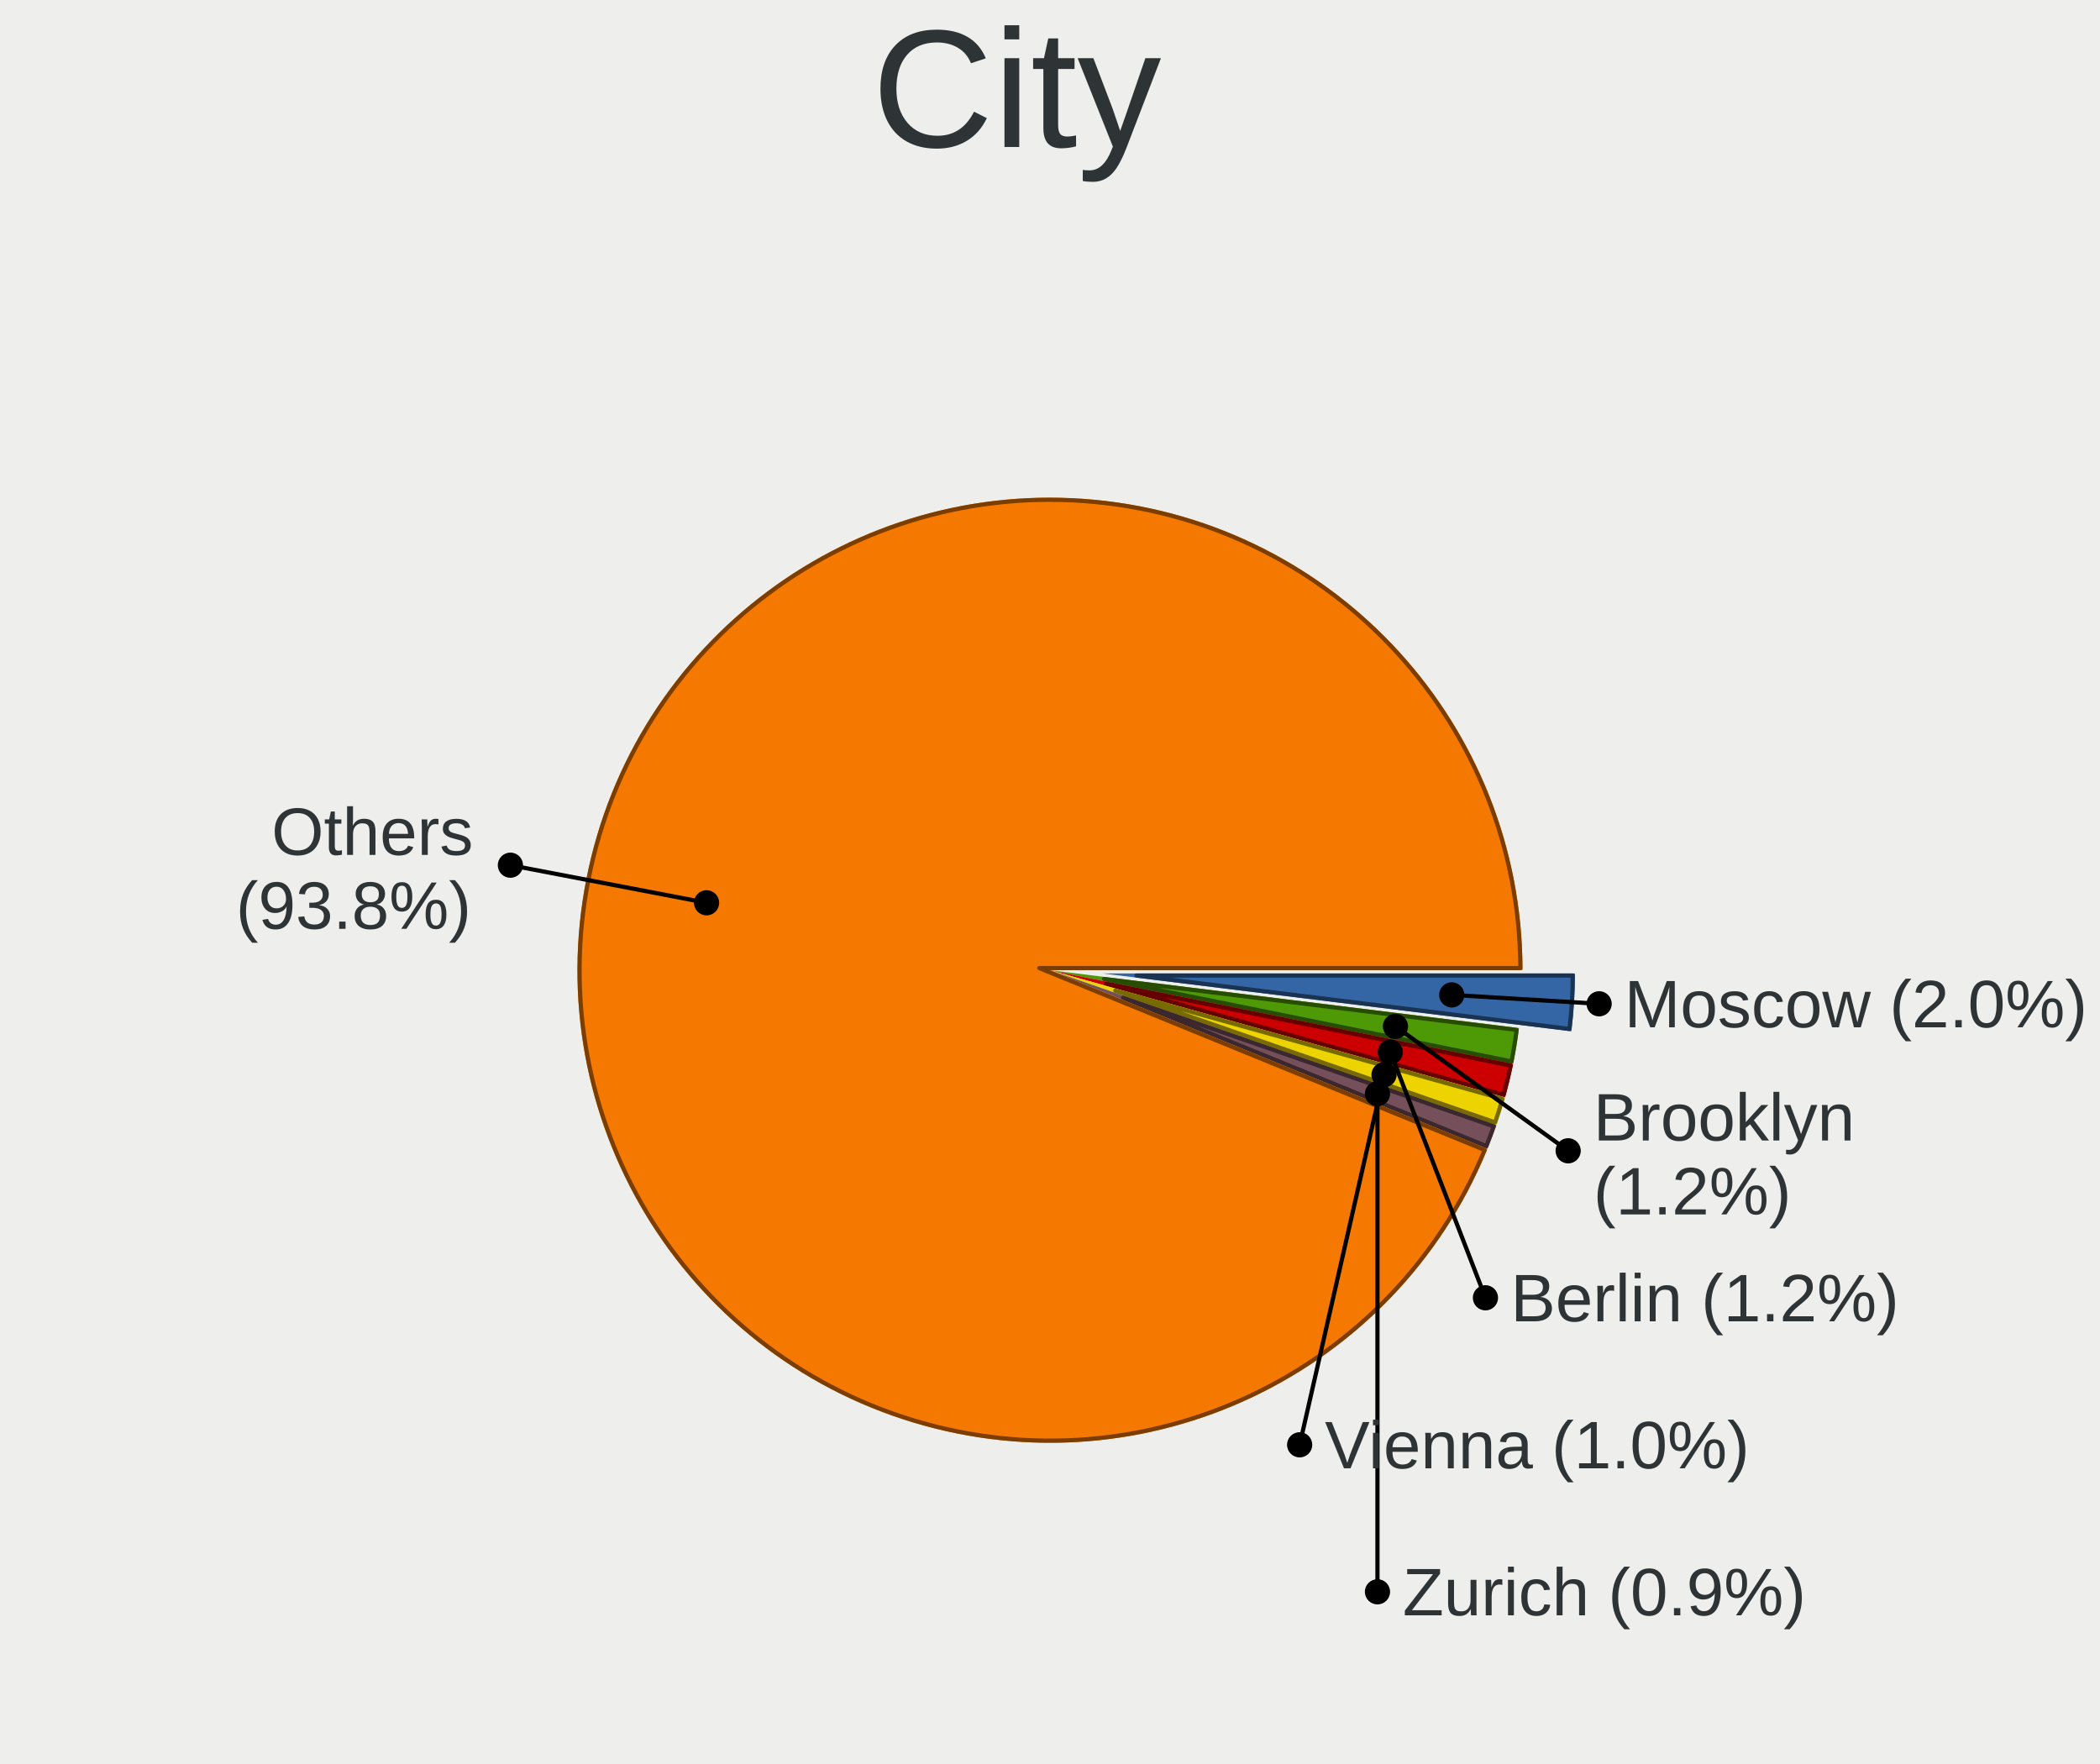
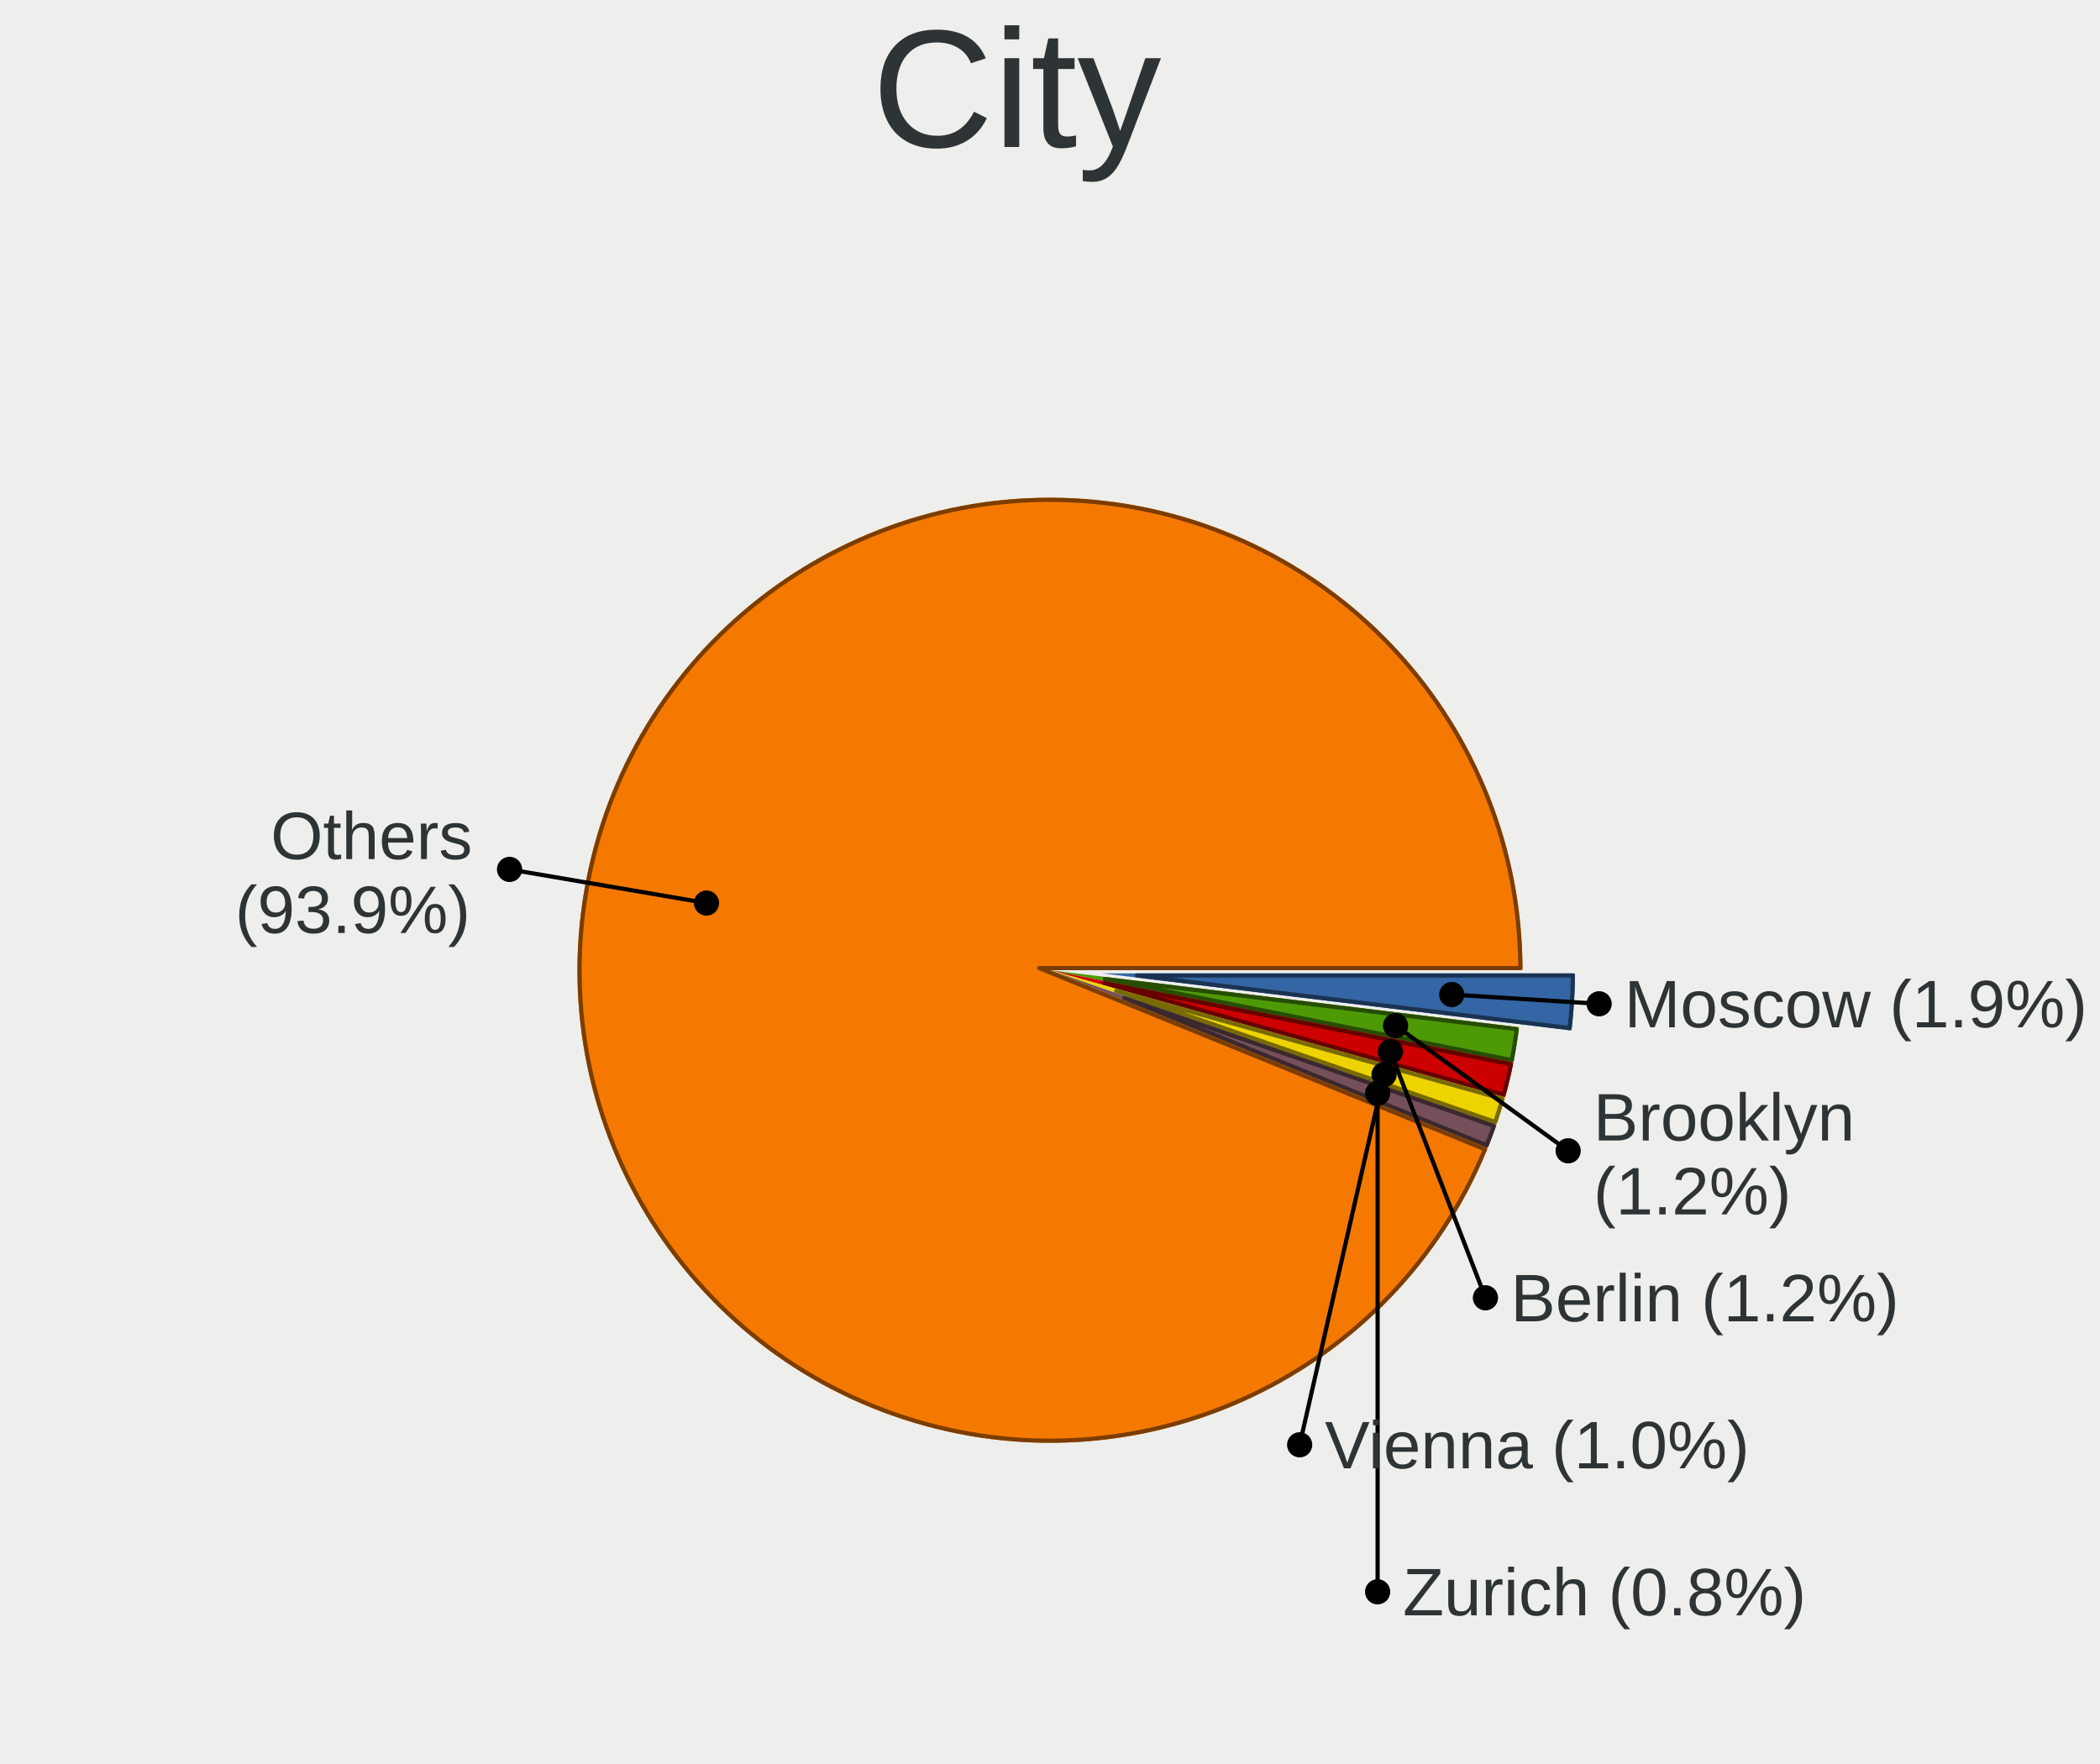
<svg xmlns="http://www.w3.org/2000/svg" width="500" height="420" version="1.0" id="ezcGraph">
  <defs />
  <g id="ezcGraphChart" color-rendering="optimizeQuality" shape-rendering="geometricPrecision" text-rendering="optimizeLegibility">
    <path d=" M 0,420 L 0,0 L 500,0 L 500,420 L 0,420 z " style="fill: #eeeeec; fill-opacity: 1.00; stroke: none;" id="ezcGraphPolygon_1" />
    <path d=" M 0,42 L 0,0 L 500,0 L 500,42 L 0,42 z " style="fill: #000000; fill-opacity: 0.00; stroke: none;" id="ezcGraphPolygon_2" />
-     <path d="M 262.48,231.77 L 374.98,231.77 A 112.50,112.50 0 0,1 374.13,245.55 z" style="fill: #3465a4; fill-opacity: 1.00; stroke: none;" id="ezcGraphCircleSector_4" />
-     <path d="M 270.61,232.27 L 374.48,232.27 A 112.00,112.00 0 0,1 373.69,244.99 z" style="fill: none; stroke: #1a3352; stroke-width: 1; stroke-opacity: 1.00; stroke-linecap: round; stroke-linejoin: round;" id="ezcGraphCircleSector_5" />
-     <path d="M 250.00,231.00 L 361.65,244.78 A 112.50,112.50 0 0,1 360.27,253.30 z" style="fill: #4e9a06; fill-opacity: 1.00; stroke: none;" id="ezcGraphCircleSector_6" />
-     <path d="M 262.86,233.09 L 361.10,245.22 A 112.00,112.00 0 0,1 359.88,252.72 z" style="fill: none; stroke: #274d03; stroke-width: 1; stroke-opacity: 1.00; stroke-linecap: round; stroke-linejoin: round;" id="ezcGraphCircleSector_7" />
-     <path d="M 250.00,231.00 L 360.27,253.30 A 112.50,112.50 0 0,1 358.35,261.28 z" style="fill: #cc0000; fill-opacity: 1.00; stroke: none;" id="ezcGraphCircleSector_8" />
-     <path d="M 263.34,234.21 L 359.68,253.70 A 112.00,112.00 0 0,1 358.00,260.66 z" style="fill: none; stroke: #660000; stroke-width: 1; stroke-opacity: 1.00; stroke-linecap: round; stroke-linejoin: round;" id="ezcGraphCircleSector_9" />
-     <path d="M 250.00,231.00 L 358.35,261.28 A 112.50,112.50 0 0,1 356.29,267.87 z" style="fill: #edd400; fill-opacity: 1.00; stroke: none;" id="ezcGraphCircleSector_10" />
-     <path d="M 265.54,235.86 L 357.73,261.63 A 112.00,112.00 0 0,1 355.98,267.24 z" style="fill: none; stroke: #776a00; stroke-width: 1; stroke-opacity: 1.00; stroke-linecap: round; stroke-linejoin: round;" id="ezcGraphCircleSector_11" />
-     <path d="M 250.00,231.00 L 356.29,267.87 A 112.50,112.50 0 0,1 354.15,273.53 z" style="fill: #75505b; fill-opacity: 1.00; stroke: none;" id="ezcGraphCircleSector_12" />
-     <path d="M 267.41,237.57 L 355.65,268.18 A 112.00,112.00 0 0,1 353.88,272.88 z" style="fill: none; stroke: #3b282e; stroke-width: 1; stroke-opacity: 1.00; stroke-linecap: round; stroke-linejoin: round;" id="ezcGraphCircleSector_13" />
-     <path d="M 250.00,231.00 L 354.15,273.53 A 112.50,112.50 0 1,1 362.50,231.00 z" style="fill: #f57900; fill-opacity: 1.00; stroke: none;" id="ezcGraphCircleSector_14" />
-     <path d="M 247.45,230.50 L 353.50,273.80 A 112.00,112.00 0 1,1 362.00,230.50 z" style="fill: none; stroke: #7b3d00; stroke-width: 1; stroke-opacity: 1.00; stroke-linecap: round; stroke-linejoin: round;" id="ezcGraphCircleSector_15" />
-     <path d=" M 168.227,214.948 L 121.525,206" style="fill: none; stroke: #000000; stroke-width: 1; stroke-opacity: 1.00; stroke-linecap: round; stroke-linejoin: round;" id="ezcGraphLine_16" />
-     <ellipse cx="168.227" cy="214.948" rx="3" ry="3" style="fill: #000000; fill-opacity: 1.00; stroke: none;" id="ezcGraphCircle_17" />
-     <ellipse cx="121.525" cy="206" rx="3" ry="3" style="fill: #000000; fill-opacity: 1.00; stroke: none;" id="ezcGraphCircle_18" />
-     <path d=" M 345.653,236.882 L 380.744,239" style="fill: none; stroke: #000000; stroke-width: 1; stroke-opacity: 1.00; stroke-linecap: round; stroke-linejoin: round;" id="ezcGraphLine_20" />
-     <ellipse cx="345.653" cy="236.882" rx="3" ry="3" style="fill: #000000; fill-opacity: 1.00; stroke: none;" id="ezcGraphCircle_21" />
+     <path d="M 262.48,231.76 L 374.98,231.76 A 112.50,112.50 0 0,1 374.15,245.35 z" style="fill: #3465a4; fill-opacity: 1.00; stroke: none;" id="ezcGraphCircleSector_4" />
+     <path d="M 270.72,232.26 L 374.48,232.26 A 112.00,112.00 0 0,1 373.72,244.79 z" style="fill: none; stroke: #1a3352; stroke-width: 1; stroke-opacity: 1.00; stroke-linecap: round; stroke-linejoin: round;" id="ezcGraphCircleSector_5" />
+     <path d="M 250.00,231.00 L 361.68,244.59 A 112.50,112.50 0 0,1 360.33,253.00 z" style="fill: #4e9a06; fill-opacity: 1.00; stroke: none;" id="ezcGraphCircleSector_6" />
+     <path d="M 263.05,233.09 L 361.12,245.03 A 112.00,112.00 0 0,1 359.94,252.41 z" style="fill: none; stroke: #274d03; stroke-width: 1; stroke-opacity: 1.00; stroke-linecap: round; stroke-linejoin: round;" id="ezcGraphCircleSector_7" />
+     <path d="M 250.00,231.00 L 360.33,253.00 A 112.50,112.50 0 0,1 358.35,261.28 z" style="fill: #cc0000; fill-opacity: 1.00; stroke: none;" id="ezcGraphCircleSector_8" />
+     <path d="M 262.85,234.07 L 359.74,253.39 A 112.00,112.00 0 0,1 358.00,260.66 z" style="fill: none; stroke: #660000; stroke-width: 1; stroke-opacity: 1.00; stroke-linecap: round; stroke-linejoin: round;" id="ezcGraphCircleSector_9" />
+     <path d="M 250.00,231.00 L 358.35,261.28 A 112.50,112.50 0 0,1 356.32,267.78 z" style="fill: #edd400; fill-opacity: 1.00; stroke: none;" id="ezcGraphCircleSector_10" />
+     <path d="M 265.76,235.92 L 357.73,261.63 A 112.00,112.00 0 0,1 356.01,267.15 z" style="fill: none; stroke: #776a00; stroke-width: 1; stroke-opacity: 1.00; stroke-linecap: round; stroke-linejoin: round;" id="ezcGraphCircleSector_11" />
+     <path d="M 250.00,231.00 L 356.32,267.78 A 112.50,112.50 0 0,1 354.22,273.36 z" style="fill: #75505b; fill-opacity: 1.00; stroke: none;" id="ezcGraphCircleSector_12" />
+     <path d="M 267.67,237.64 L 355.68,268.09 A 112.00,112.00 0 0,1 353.94,272.71 z" style="fill: none; stroke: #3b282e; stroke-width: 1; stroke-opacity: 1.00; stroke-linecap: round; stroke-linejoin: round;" id="ezcGraphCircleSector_13" />
+     <path d="M 250.00,231.00 L 354.22,273.36 A 112.50,112.50 0 1,1 362.50,231.00 z" style="fill: #f57900; fill-opacity: 1.00; stroke: none;" id="ezcGraphCircleSector_14" />
+     <path d="M 247.44,230.50 L 353.57,273.64 A 112.00,112.00 0 1,1 362.00,230.50 z" style="fill: none; stroke: #7b3d00; stroke-width: 1; stroke-opacity: 1.00; stroke-linecap: round; stroke-linejoin: round;" id="ezcGraphCircleSector_15" />
+     <path d=" M 168.214,215.013 L 121.326,207" style="fill: none; stroke: #000000; stroke-width: 1; stroke-opacity: 1.00; stroke-linecap: round; stroke-linejoin: round;" id="ezcGraphLine_16" />
+     <ellipse cx="168.214" cy="215.013" rx="3" ry="3" style="fill: #000000; fill-opacity: 1.00; stroke: none;" id="ezcGraphCircle_17" />
+     <ellipse cx="121.326" cy="207" rx="3" ry="3" style="fill: #000000; fill-opacity: 1.00; stroke: none;" id="ezcGraphCircle_18" />
+     <path d=" M 345.658,236.8 L 380.744,239" style="fill: none; stroke: #000000; stroke-width: 1; stroke-opacity: 1.00; stroke-linecap: round; stroke-linejoin: round;" id="ezcGraphLine_20" />
+     <ellipse cx="345.658" cy="236.8" rx="3" ry="3" style="fill: #000000; fill-opacity: 1.00; stroke: none;" id="ezcGraphCircle_21" />
    <ellipse cx="380.744" cy="239" rx="3" ry="3" style="fill: #000000; fill-opacity: 1.00; stroke: none;" id="ezcGraphCircle_22" />
-     <path d=" M 332.253,244.376 L 373.371,274" style="fill: none; stroke: #000000; stroke-width: 1; stroke-opacity: 1.00; stroke-linecap: round; stroke-linejoin: round;" id="ezcGraphLine_24" />
-     <ellipse cx="332.253" cy="244.376" rx="3" ry="3" style="fill: #000000; fill-opacity: 1.00; stroke: none;" id="ezcGraphCircle_25" />
+     <path d=" M 332.283,244.192 L 373.371,274" style="fill: none; stroke: #000000; stroke-width: 1; stroke-opacity: 1.00; stroke-linecap: round; stroke-linejoin: round;" id="ezcGraphLine_24" />
+     <ellipse cx="332.283" cy="244.192" rx="3" ry="3" style="fill: #000000; fill-opacity: 1.00; stroke: none;" id="ezcGraphCircle_25" />
    <ellipse cx="373.371" cy="274" rx="3" ry="3" style="fill: #000000; fill-opacity: 1.00; stroke: none;" id="ezcGraphCircle_26" />
-     <path d=" M 331.022,250.489 L 353.678,309" style="fill: none; stroke: #000000; stroke-width: 1; stroke-opacity: 1.00; stroke-linecap: round; stroke-linejoin: round;" id="ezcGraphLine_28" />
-     <ellipse cx="331.022" cy="250.489" rx="3" ry="3" style="fill: #000000; fill-opacity: 1.00; stroke: none;" id="ezcGraphCircle_29" />
+     <path d=" M 331.049,250.377 L 353.678,309" style="fill: none; stroke: #000000; stroke-width: 1; stroke-opacity: 1.00; stroke-linecap: round; stroke-linejoin: round;" id="ezcGraphLine_28" />
+     <ellipse cx="331.049" cy="250.377" rx="3" ry="3" style="fill: #000000; fill-opacity: 1.00; stroke: none;" id="ezcGraphCircle_29" />
    <ellipse cx="353.678" cy="309" rx="3" ry="3" style="fill: #000000; fill-opacity: 1.00; stroke: none;" id="ezcGraphCircle_30" />
-     <path d=" M 329.532,255.883 L 309.442,344" style="fill: none; stroke: #000000; stroke-width: 1; stroke-opacity: 1.00; stroke-linecap: round; stroke-linejoin: round;" id="ezcGraphLine_32" />
-     <ellipse cx="329.532" cy="255.883" rx="3" ry="3" style="fill: #000000; fill-opacity: 1.00; stroke: none;" id="ezcGraphCircle_33" />
+     <path d=" M 329.542,255.85 L 309.442,344" style="fill: none; stroke: #000000; stroke-width: 1; stroke-opacity: 1.00; stroke-linecap: round; stroke-linejoin: round;" id="ezcGraphLine_32" />
+     <ellipse cx="329.542" cy="255.85" rx="3" ry="3" style="fill: #000000; fill-opacity: 1.00; stroke: none;" id="ezcGraphCircle_33" />
    <ellipse cx="309.442" cy="344" rx="3" ry="3" style="fill: #000000; fill-opacity: 1.00; stroke: none;" id="ezcGraphCircle_34" />
-     <path d=" M 327.968,260.418 L 327.968,379" style="fill: none; stroke: #000000; stroke-width: 1; stroke-opacity: 1.00; stroke-linecap: round; stroke-linejoin: round;" id="ezcGraphLine_36" />
-     <ellipse cx="327.968" cy="260.418" rx="3" ry="3" style="fill: #000000; fill-opacity: 1.00; stroke: none;" id="ezcGraphCircle_37" />
-     <ellipse cx="327.968" cy="379" rx="3" ry="3" style="fill: #000000; fill-opacity: 1.00; stroke: none;" id="ezcGraphCircle_38" />
+     <path d=" M 328.004,260.323 L 328.004,379" style="fill: none; stroke: #000000; stroke-width: 1; stroke-opacity: 1.00; stroke-linecap: round; stroke-linejoin: round;" id="ezcGraphLine_36" />
+     <ellipse cx="328.004" cy="260.323" rx="3" ry="3" style="fill: #000000; fill-opacity: 1.00; stroke: none;" id="ezcGraphCircle_37" />
+     <ellipse cx="328.004" cy="379" rx="3" ry="3" style="fill: #000000; fill-opacity: 1.00; stroke: none;" id="ezcGraphCircle_38" />
    <g id="ezcGraphTextBox_3">
      <path d=" M 207.1,42 L 207.1,0.5 L 293.4,0.5 L 293.4,42 L 207.1,42 z " style="fill: #ffffff; fill-opacity: 0.00; stroke: none;" id="ezcGraphPolygon_40" />
      <text id="ezcGraphTextBox_3_text" x="207.6" text-length="84.8px" y="35" style="font-size: 40px; font-family: 'Arial'; fill: #2e3436; fill-opacity: 1.00; stroke: none;">City</text>
    </g>
    <g id="ezcGraphTextBox_19">
-       <path d=" M 55.666,223.05 L 55.666,189.45 L 116.525,189.45 L 116.525,223.05 L 55.666,223.05 z " style="fill: #ffffff; fill-opacity: 0.00; stroke: none;" id="ezcGraphPolygon_41" />
-       <text id="ezcGraphTextBox_19_text" x="64.645" text-length="50.88px" y="203.55" style="font-size: 16px; font-family: 'Arial'; fill: #2e3436; fill-opacity: 1.00; stroke: none;">Others</text>
-       <text id="ezcGraphTextBox_19_text" x="56.166" text-length="59.36px" y="221.15" style="font-size: 16px; font-family: 'Arial'; fill: #2e3436; fill-opacity: 1.00; stroke: none;">(93.8%)</text>
+       <path d=" M 55.466,224.05 L 55.466,190.45 L 116.326,190.45 L 116.326,224.05 L 55.466,224.05 z " style="fill: #ffffff; fill-opacity: 0.00; stroke: none;" id="ezcGraphPolygon_41" />
+       <text id="ezcGraphTextBox_19_text" x="64.446" text-length="50.88px" y="204.55" style="font-size: 16px; font-family: 'Arial'; fill: #2e3436; fill-opacity: 1.00; stroke: none;">Others</text>
+       <text id="ezcGraphTextBox_19_text" x="55.966" text-length="59.36px" y="222.15" style="font-size: 16px; font-family: 'Arial'; fill: #2e3436; fill-opacity: 1.00; stroke: none;">(93.9%)</text>
    </g>
    <g id="ezcGraphTextBox_23">
      <path d=" M 386.244,248 L 386.244,230.5 L 497.984,230.5 L 497.984,248 L 386.244,248 z " style="fill: #ffffff; fill-opacity: 0.00; stroke: none;" id="ezcGraphPolygon_42" />
-       <text id="ezcGraphTextBox_23_text" x="386.744" text-length="110.24px" y="244.6" style="font-size: 16px; font-family: 'Arial'; fill: #2e3436; fill-opacity: 1.00; stroke: none;">Moscow (2.0%)</text>
+       <text id="ezcGraphTextBox_23_text" x="386.744" text-length="110.24px" y="244.6" style="font-size: 16px; font-family: 'Arial'; fill: #2e3436; fill-opacity: 1.00; stroke: none;">Moscow (1.9%)</text>
    </g>
    <g id="ezcGraphTextBox_27">
      <path d=" M 378.871,291.05 L 378.871,257.45 L 448.211,257.45 L 448.211,291.05 L 378.871,291.05 z " style="fill: #ffffff; fill-opacity: 0.00; stroke: none;" id="ezcGraphPolygon_43" />
      <text id="ezcGraphTextBox_27_text" x="379.371" text-length="67.84px" y="271.55" style="font-size: 16px; font-family: 'Arial'; fill: #2e3436; fill-opacity: 1.00; stroke: none;">Brooklyn</text>
      <text id="ezcGraphTextBox_27_text" x="379.371" text-length="50.88px" y="289.15" style="font-size: 16px; font-family: 'Arial'; fill: #2e3436; fill-opacity: 1.00; stroke: none;">(1.2%)</text>
    </g>
    <g id="ezcGraphTextBox_31">
      <path d=" M 359.178,318 L 359.178,300.5 L 470.918,300.5 L 470.918,318 L 359.178,318 z " style="fill: #ffffff; fill-opacity: 0.00; stroke: none;" id="ezcGraphPolygon_44" />
      <text id="ezcGraphTextBox_31_text" x="359.678" text-length="110.24px" y="314.6" style="font-size: 16px; font-family: 'Arial'; fill: #2e3436; fill-opacity: 1.00; stroke: none;">Berlin (1.2%)</text>
    </g>
    <g id="ezcGraphTextBox_35">
      <path d=" M 314.942,353 L 314.942,335.5 L 426.682,335.5 L 426.682,353 L 314.942,353 z " style="fill: #ffffff; fill-opacity: 0.00; stroke: none;" id="ezcGraphPolygon_45" />
      <text id="ezcGraphTextBox_35_text" x="315.442" text-length="110.24px" y="349.6" style="font-size: 16px; font-family: 'Arial'; fill: #2e3436; fill-opacity: 1.00; stroke: none;">Vienna (1.0%)</text>
    </g>
    <g id="ezcGraphTextBox_39">
-       <path d=" M 333.468,388 L 333.468,370.5 L 445.208,370.5 L 445.208,388 L 333.468,388 z " style="fill: #ffffff; fill-opacity: 0.00; stroke: none;" id="ezcGraphPolygon_46" />
-       <text id="ezcGraphTextBox_39_text" x="333.968" text-length="110.24px" y="384.6" style="font-size: 16px; font-family: 'Arial'; fill: #2e3436; fill-opacity: 1.00; stroke: none;">Zurich (0.9%)</text>
+       <path d=" M 333.504,388 L 333.504,370.5 L 445.244,370.5 L 445.244,388 L 333.504,388 z " style="fill: #ffffff; fill-opacity: 0.00; stroke: none;" id="ezcGraphPolygon_46" />
+       <text id="ezcGraphTextBox_39_text" x="334.004" text-length="110.24px" y="384.6" style="font-size: 16px; font-family: 'Arial'; fill: #2e3436; fill-opacity: 1.00; stroke: none;">Zurich (0.8%)</text>
    </g>
  </g>
</svg>
